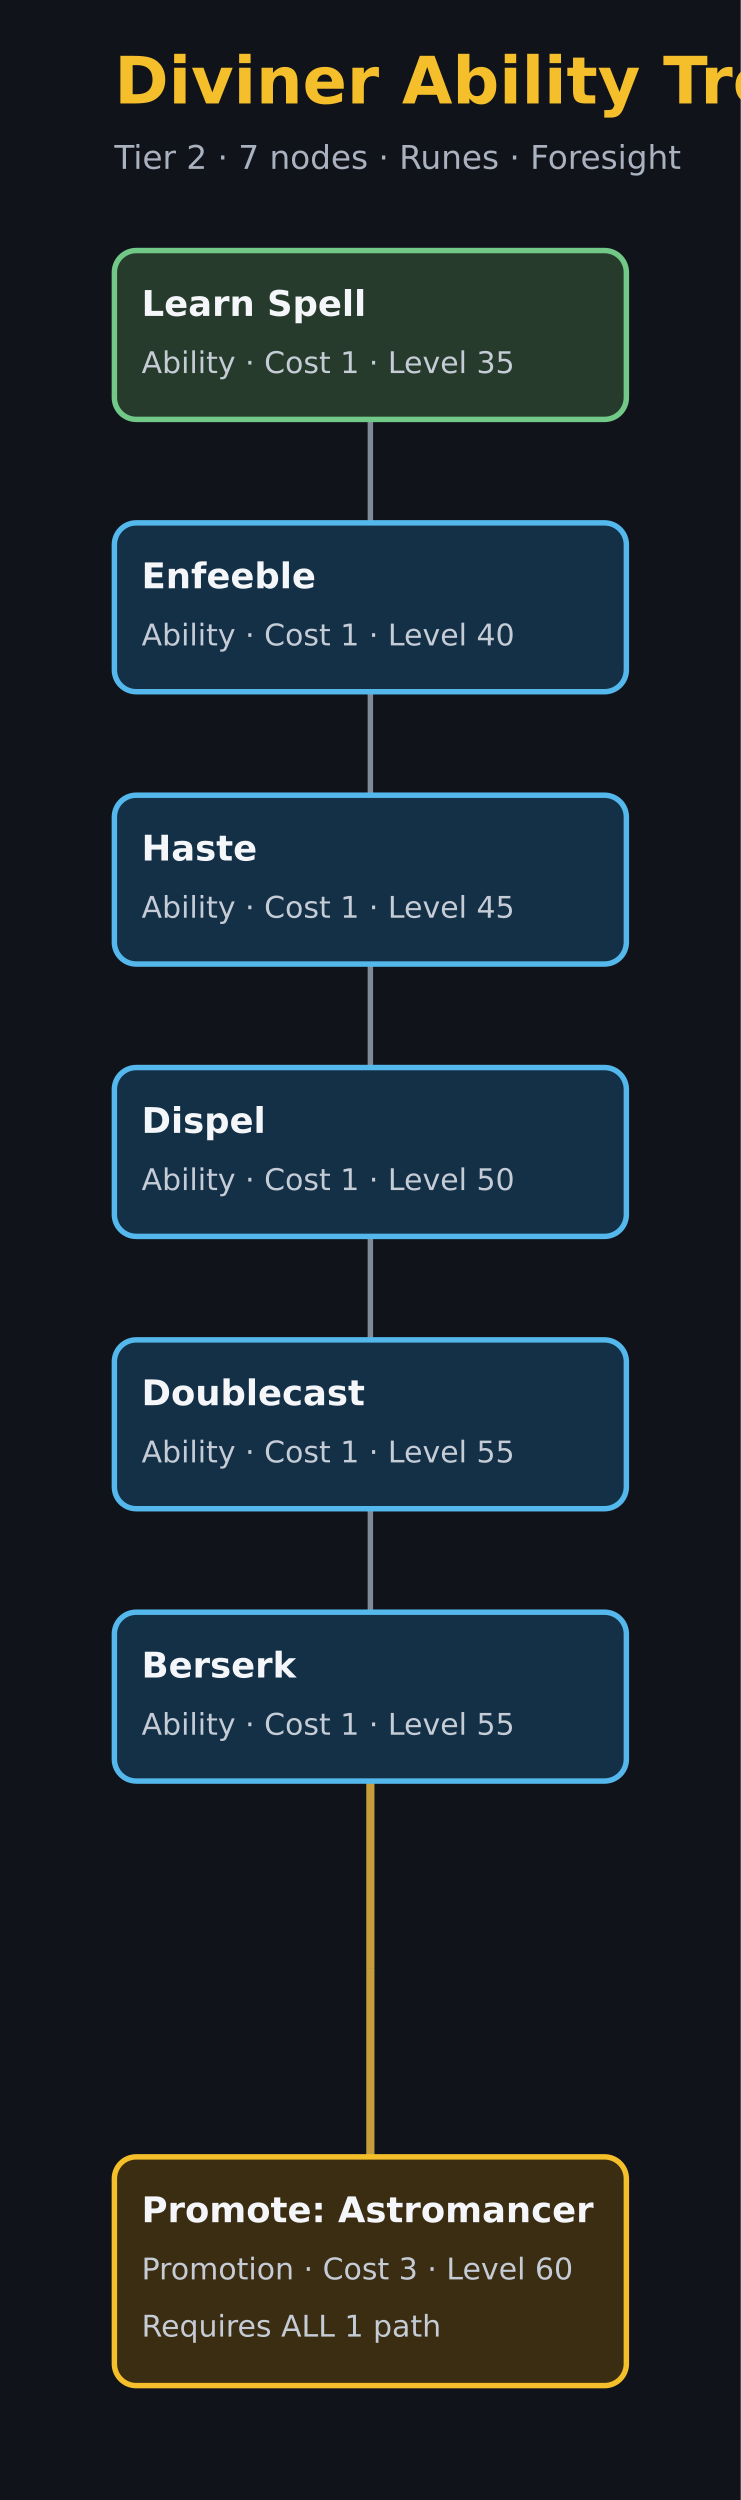
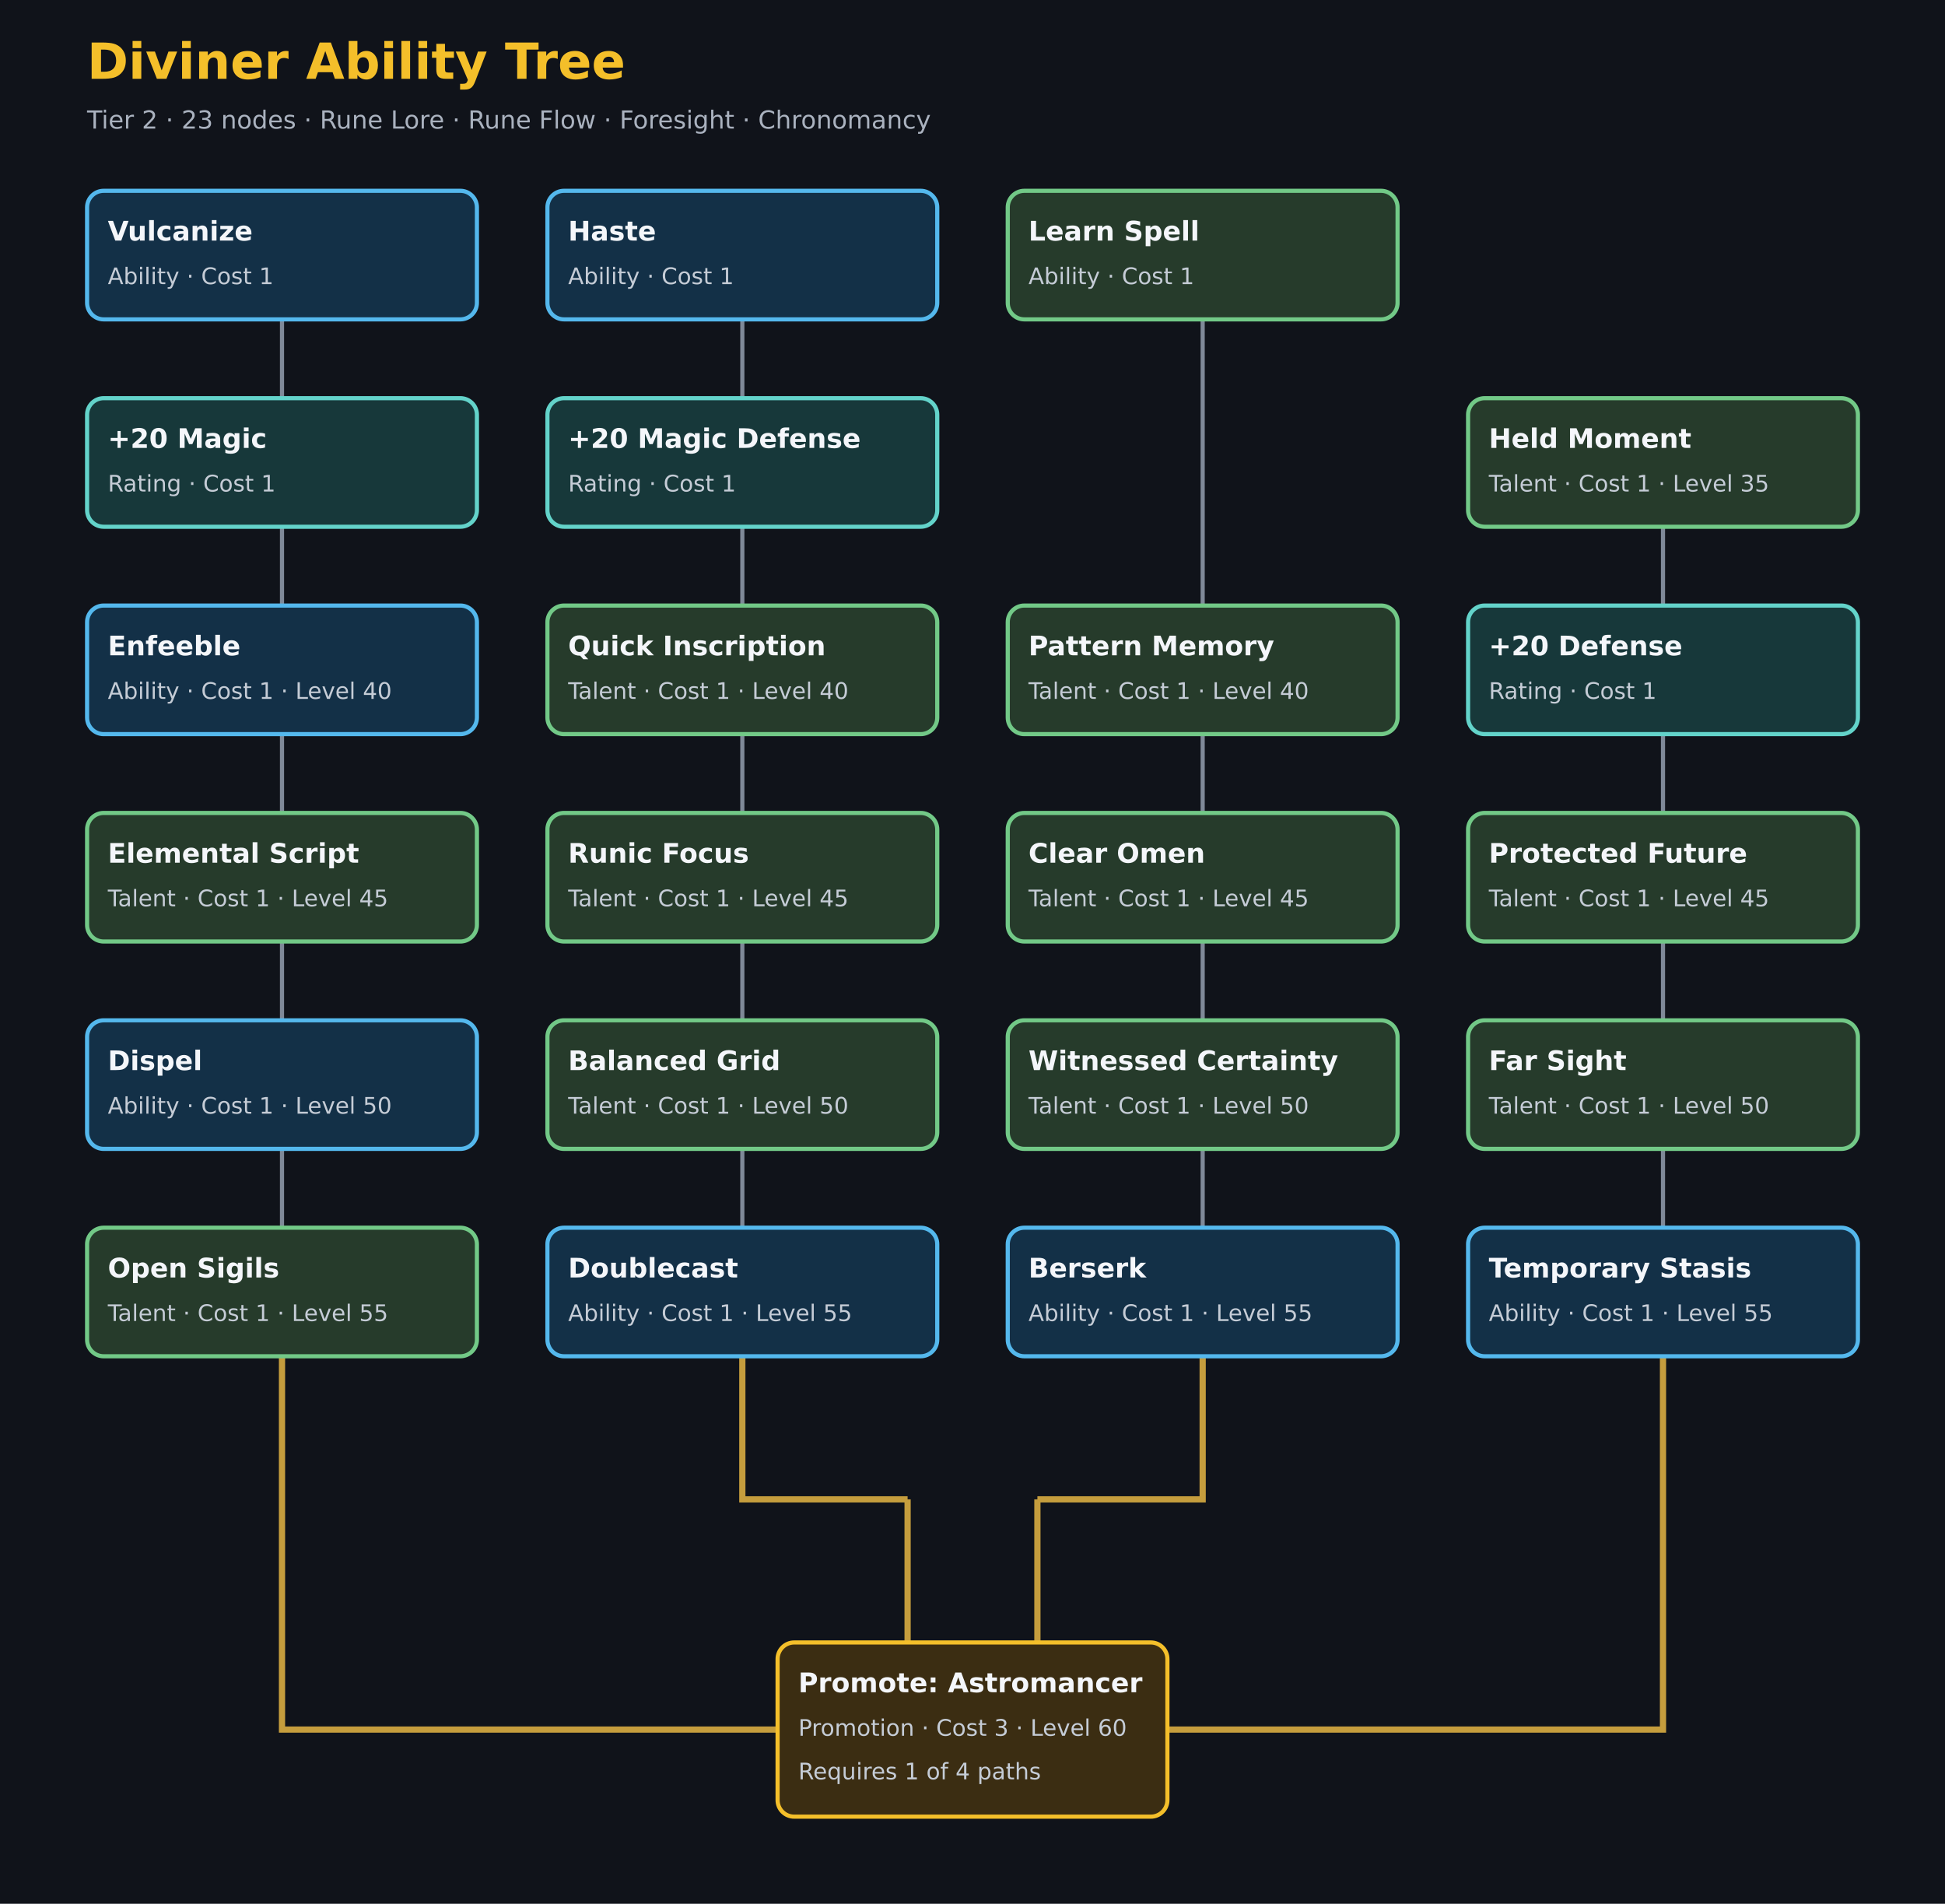
- <svg xmlns="http://www.w3.org/2000/svg" width="272" height="918" viewBox="0 0 272 918">
+ <svg xmlns="http://www.w3.org/2000/svg" width="938" height="918" viewBox="0 0 938 918">
  <style>
text{font-family:DejaVu Sans,Arial,sans-serif}
.title{fill:#f4bf2a;font-size:24px;font-weight:700}
.meta{fill:#aab2bf;font-size:12px}
.name{fill:#f4f6fa;font-size:13px;font-weight:700}
.detail{fill:#c5ccd6;font-size:11px}
.resource{fill:#e6bfdc;font-size:9px;font-weight:700}
.edge{fill:none;stroke:#7f8998;stroke-width:2}
.promotion-edge{fill:none;stroke:#c59d3d;stroke-width:3}
</style>
-   <rect width="272" height="918" fill="#10131a" />
+   <rect width="938" height="918" fill="#10131a" />
  <text class="title" x="42" y="38">Diviner Ability Tree</text>
-   <text class="meta" x="42" y="62">Tier 2 · 7 nodes · Runes · Foresight</text>
+   <text class="meta" x="42" y="62">Tier 2 · 23 nodes · Rune Lore · Rune Flow · Foresight · Chronomancy</text>
  <path class="edge" d="M 136.0 123.0 V 173.0 H 136.0 V 223.0" />
  <path class="edge" d="M 136.0 223.0 V 273.0 H 136.0 V 323.0" />
  <path class="edge" d="M 136.0 323.0 V 373.0 H 136.0 V 423.0" />
  <path class="edge" d="M 136.0 423.0 V 473.0 H 136.0 V 523.0" />
  <path class="edge" d="M 136.0 523.0 V 573.0 H 136.0 V 623.0" />
-   <path class="promotion-edge" d="M 136.0 654.0 V 723.0 H 136.0" />
-   <path class="promotion-edge" d="M 136.0 723.0 V 792.0" />
-   <rect x="42.0" y="92.0" width="188" height="62" rx="8" fill="#263b2b" stroke="#72c987" stroke-width="2" />
-   <text class="name" x="52.0" y="116.0">Learn Spell</text>
-   <text class="detail" x="52.0" y="137.0">Ability · Cost 1 · Level 35</text>
-   <rect x="42.0" y="192.0" width="188" height="62" rx="8" fill="#133047" stroke="#54b8ed" stroke-width="2" />
-   <text class="name" x="52.0" y="216.0">Enfeeble</text>
-   <text class="detail" x="52.0" y="237.0">Ability · Cost 1 · Level 40</text>
+   <path class="edge" d="M 358.0 123.0 V 173.0 H 358.0 V 223.0" />
+   <path class="edge" d="M 358.0 223.0 V 273.0 H 358.0 V 323.0" />
+   <path class="edge" d="M 358.0 323.0 V 373.0 H 358.0 V 423.0" />
+   <path class="edge" d="M 358.0 423.0 V 473.0 H 358.0 V 523.0" />
+   <path class="edge" d="M 358.0 523.0 V 573.0 H 358.0 V 623.0" />
+   <path class="edge" d="M 580.0 123.0 V 223.0 H 580.0 V 323.0" />
+   <path class="edge" d="M 580.0 323.0 V 373.0 H 580.0 V 423.0" />
+   <path class="edge" d="M 580.0 423.0 V 473.0 H 580.0 V 523.0" />
+   <path class="edge" d="M 580.0 523.0 V 573.0 H 580.0 V 623.0" />
+   <path class="edge" d="M 802.0 223.0 V 273.0 H 802.0 V 323.0" />
+   <path class="edge" d="M 802.0 323.0 V 373.0 H 802.0 V 423.0" />
+   <path class="edge" d="M 802.0 423.0 V 473.0 H 802.0 V 523.0" />
+   <path class="edge" d="M 802.0 523.0 V 573.0 H 802.0 V 623.0" />
+   <path class="promotion-edge" d="M 136.0 654.0 V 834.0 H 375.0" />
+   <path class="promotion-edge" d="M 358.0 654.0 V 723.0 H 437.7" />
+   <path class="promotion-edge" d="M 437.7 723.0 V 792.0" />
+   <path class="promotion-edge" d="M 580.0 654.0 V 723.0 H 500.3" />
+   <path class="promotion-edge" d="M 500.3 723.0 V 792.0" />
+   <path class="promotion-edge" d="M 802.0 654.0 V 834.0 H 563.0" />
+   <rect x="42.0" y="92.0" width="188" height="62" rx="8" fill="#133047" stroke="#54b8ed" stroke-width="2" />
+   <text class="name" x="52.0" y="116.0">Vulcanize</text>
+   <text class="detail" x="52.0" y="137.0">Ability · Cost 1</text>
+   <rect x="42.0" y="192.0" width="188" height="62" rx="8" fill="#17383a" stroke="#63d3ca" stroke-width="2" />
+   <text class="name" x="52.0" y="216.0">+20 Magic</text>
+   <text class="detail" x="52.0" y="237.0">Rating · Cost 1</text>
  <rect x="42.0" y="292.0" width="188" height="62" rx="8" fill="#133047" stroke="#54b8ed" stroke-width="2" />
-   <text class="name" x="52.0" y="316.0">Haste</text>
-   <text class="detail" x="52.0" y="337.0">Ability · Cost 1 · Level 45</text>
-   <rect x="42.0" y="392.0" width="188" height="62" rx="8" fill="#133047" stroke="#54b8ed" stroke-width="2" />
-   <text class="name" x="52.0" y="416.0">Dispel</text>
-   <text class="detail" x="52.0" y="437.0">Ability · Cost 1 · Level 50</text>
+   <text class="name" x="52.0" y="316.0">Enfeeble</text>
+   <text class="detail" x="52.0" y="337.0">Ability · Cost 1 · Level 40</text>
+   <rect x="42.0" y="392.0" width="188" height="62" rx="8" fill="#263b2b" stroke="#72c987" stroke-width="2" />
+   <text class="name" x="52.0" y="416.0">Elemental Script</text>
+   <text class="detail" x="52.0" y="437.0">Talent · Cost 1 · Level 45</text>
  <rect x="42.0" y="492.0" width="188" height="62" rx="8" fill="#133047" stroke="#54b8ed" stroke-width="2" />
-   <text class="name" x="52.0" y="516.0">Doublecast</text>
-   <text class="detail" x="52.0" y="537.0">Ability · Cost 1 · Level 55</text>
-   <rect x="42.0" y="592.0" width="188" height="62" rx="8" fill="#133047" stroke="#54b8ed" stroke-width="2" />
-   <text class="name" x="52.0" y="616.0">Berserk</text>
-   <text class="detail" x="52.0" y="637.0">Ability · Cost 1 · Level 55</text>
-   <rect x="42.0" y="792.0" width="188" height="84" rx="8" fill="#3b2d12" stroke="#f4bf2a" stroke-width="2" />
-   <text class="name" x="52.0" y="816.0">Promote: Astromancer</text>
-   <text class="detail" x="52.0" y="837.0">Promotion · Cost 3 · Level 60</text>
-   <text class="detail" x="52.0" y="858.0">Requires ALL 1 path</text>
+   <text class="name" x="52.0" y="516.0">Dispel</text>
+   <text class="detail" x="52.0" y="537.0">Ability · Cost 1 · Level 50</text>
+   <rect x="42.0" y="592.0" width="188" height="62" rx="8" fill="#263b2b" stroke="#72c987" stroke-width="2" />
+   <text class="name" x="52.0" y="616.0">Open Sigils</text>
+   <text class="detail" x="52.0" y="637.0">Talent · Cost 1 · Level 55</text>
+   <rect x="264.0" y="92.0" width="188" height="62" rx="8" fill="#133047" stroke="#54b8ed" stroke-width="2" />
+   <text class="name" x="274.0" y="116.0">Haste</text>
+   <text class="detail" x="274.0" y="137.0">Ability · Cost 1</text>
+   <rect x="264.0" y="192.0" width="188" height="62" rx="8" fill="#17383a" stroke="#63d3ca" stroke-width="2" />
+   <text class="name" x="274.0" y="216.0">+20 Magic Defense</text>
+   <text class="detail" x="274.0" y="237.0">Rating · Cost 1</text>
+   <rect x="264.0" y="292.0" width="188" height="62" rx="8" fill="#263b2b" stroke="#72c987" stroke-width="2" />
+   <text class="name" x="274.0" y="316.0">Quick Inscription</text>
+   <text class="detail" x="274.0" y="337.0">Talent · Cost 1 · Level 40</text>
+   <rect x="264.0" y="392.0" width="188" height="62" rx="8" fill="#263b2b" stroke="#72c987" stroke-width="2" />
+   <text class="name" x="274.0" y="416.0">Runic Focus</text>
+   <text class="detail" x="274.0" y="437.0">Talent · Cost 1 · Level 45</text>
+   <rect x="264.0" y="492.0" width="188" height="62" rx="8" fill="#263b2b" stroke="#72c987" stroke-width="2" />
+   <text class="name" x="274.0" y="516.0">Balanced Grid</text>
+   <text class="detail" x="274.0" y="537.0">Talent · Cost 1 · Level 50</text>
+   <rect x="264.0" y="592.0" width="188" height="62" rx="8" fill="#133047" stroke="#54b8ed" stroke-width="2" />
+   <text class="name" x="274.0" y="616.0">Doublecast</text>
+   <text class="detail" x="274.0" y="637.0">Ability · Cost 1 · Level 55</text>
+   <rect x="486.0" y="92.0" width="188" height="62" rx="8" fill="#263b2b" stroke="#72c987" stroke-width="2" />
+   <text class="name" x="496.0" y="116.0">Learn Spell</text>
+   <text class="detail" x="496.0" y="137.0">Ability · Cost 1</text>
+   <rect x="486.0" y="292.0" width="188" height="62" rx="8" fill="#263b2b" stroke="#72c987" stroke-width="2" />
+   <text class="name" x="496.0" y="316.0">Pattern Memory</text>
+   <text class="detail" x="496.0" y="337.0">Talent · Cost 1 · Level 40</text>
+   <rect x="486.0" y="392.0" width="188" height="62" rx="8" fill="#263b2b" stroke="#72c987" stroke-width="2" />
+   <text class="name" x="496.0" y="416.0">Clear Omen</text>
+   <text class="detail" x="496.0" y="437.0">Talent · Cost 1 · Level 45</text>
+   <rect x="486.0" y="492.0" width="188" height="62" rx="8" fill="#263b2b" stroke="#72c987" stroke-width="2" />
+   <text class="name" x="496.0" y="516.0">Witnessed Certainty</text>
+   <text class="detail" x="496.0" y="537.0">Talent · Cost 1 · Level 50</text>
+   <rect x="486.0" y="592.0" width="188" height="62" rx="8" fill="#133047" stroke="#54b8ed" stroke-width="2" />
+   <text class="name" x="496.0" y="616.0">Berserk</text>
+   <text class="detail" x="496.0" y="637.0">Ability · Cost 1 · Level 55</text>
+   <rect x="708.0" y="192.0" width="188" height="62" rx="8" fill="#263b2b" stroke="#72c987" stroke-width="2" />
+   <text class="name" x="718.0" y="216.0">Held Moment</text>
+   <text class="detail" x="718.0" y="237.0">Talent · Cost 1 · Level 35</text>
+   <rect x="708.0" y="292.0" width="188" height="62" rx="8" fill="#17383a" stroke="#63d3ca" stroke-width="2" />
+   <text class="name" x="718.0" y="316.0">+20 Defense</text>
+   <text class="detail" x="718.0" y="337.0">Rating · Cost 1</text>
+   <rect x="708.0" y="392.0" width="188" height="62" rx="8" fill="#263b2b" stroke="#72c987" stroke-width="2" />
+   <text class="name" x="718.0" y="416.0">Protected Future</text>
+   <text class="detail" x="718.0" y="437.0">Talent · Cost 1 · Level 45</text>
+   <rect x="708.0" y="492.0" width="188" height="62" rx="8" fill="#263b2b" stroke="#72c987" stroke-width="2" />
+   <text class="name" x="718.0" y="516.0">Far Sight</text>
+   <text class="detail" x="718.0" y="537.0">Talent · Cost 1 · Level 50</text>
+   <rect x="708.0" y="592.0" width="188" height="62" rx="8" fill="#133047" stroke="#54b8ed" stroke-width="2" />
+   <text class="name" x="718.0" y="616.0">Temporary Stasis</text>
+   <text class="detail" x="718.0" y="637.0">Ability · Cost 1 · Level 55</text>
+   <rect x="375.0" y="792.0" width="188" height="84" rx="8" fill="#3b2d12" stroke="#f4bf2a" stroke-width="2" />
+   <text class="name" x="385.0" y="816.0">Promote: Astromancer</text>
+   <text class="detail" x="385.0" y="837.0">Promotion · Cost 3 · Level 60</text>
+   <text class="detail" x="385.0" y="858.0">Requires 1 of 4 paths</text>
</svg>
